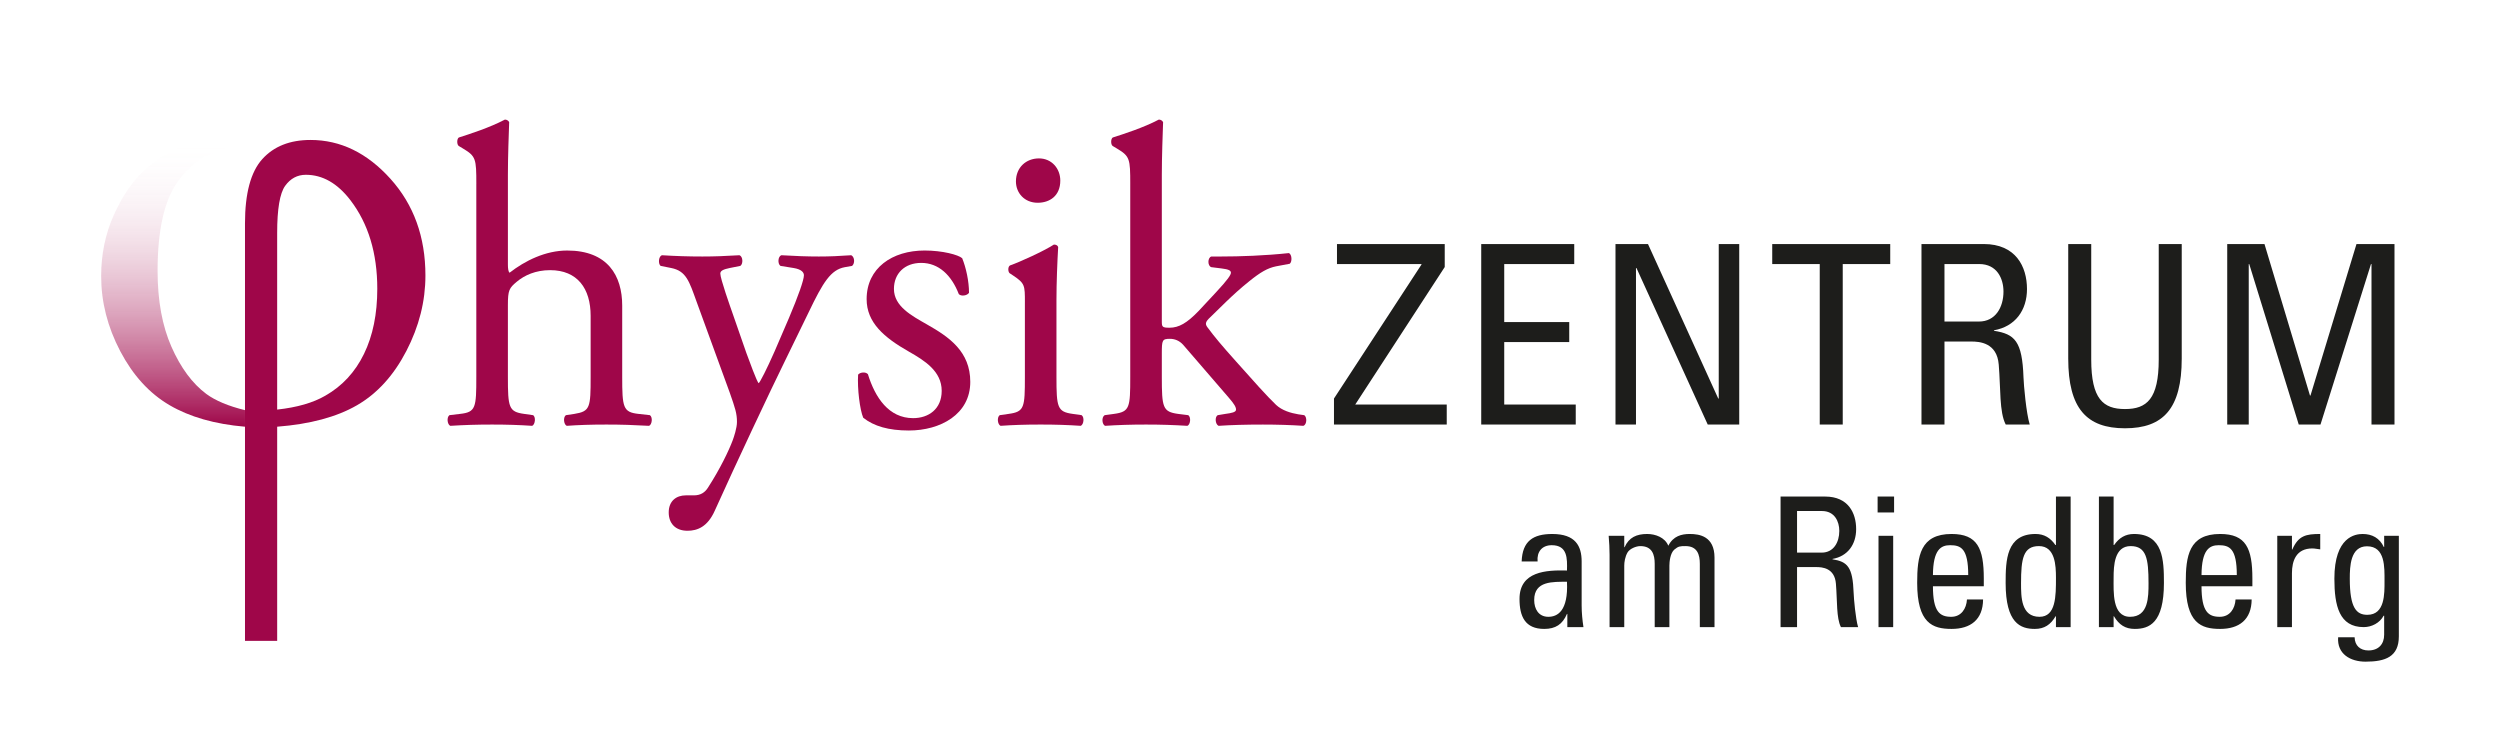
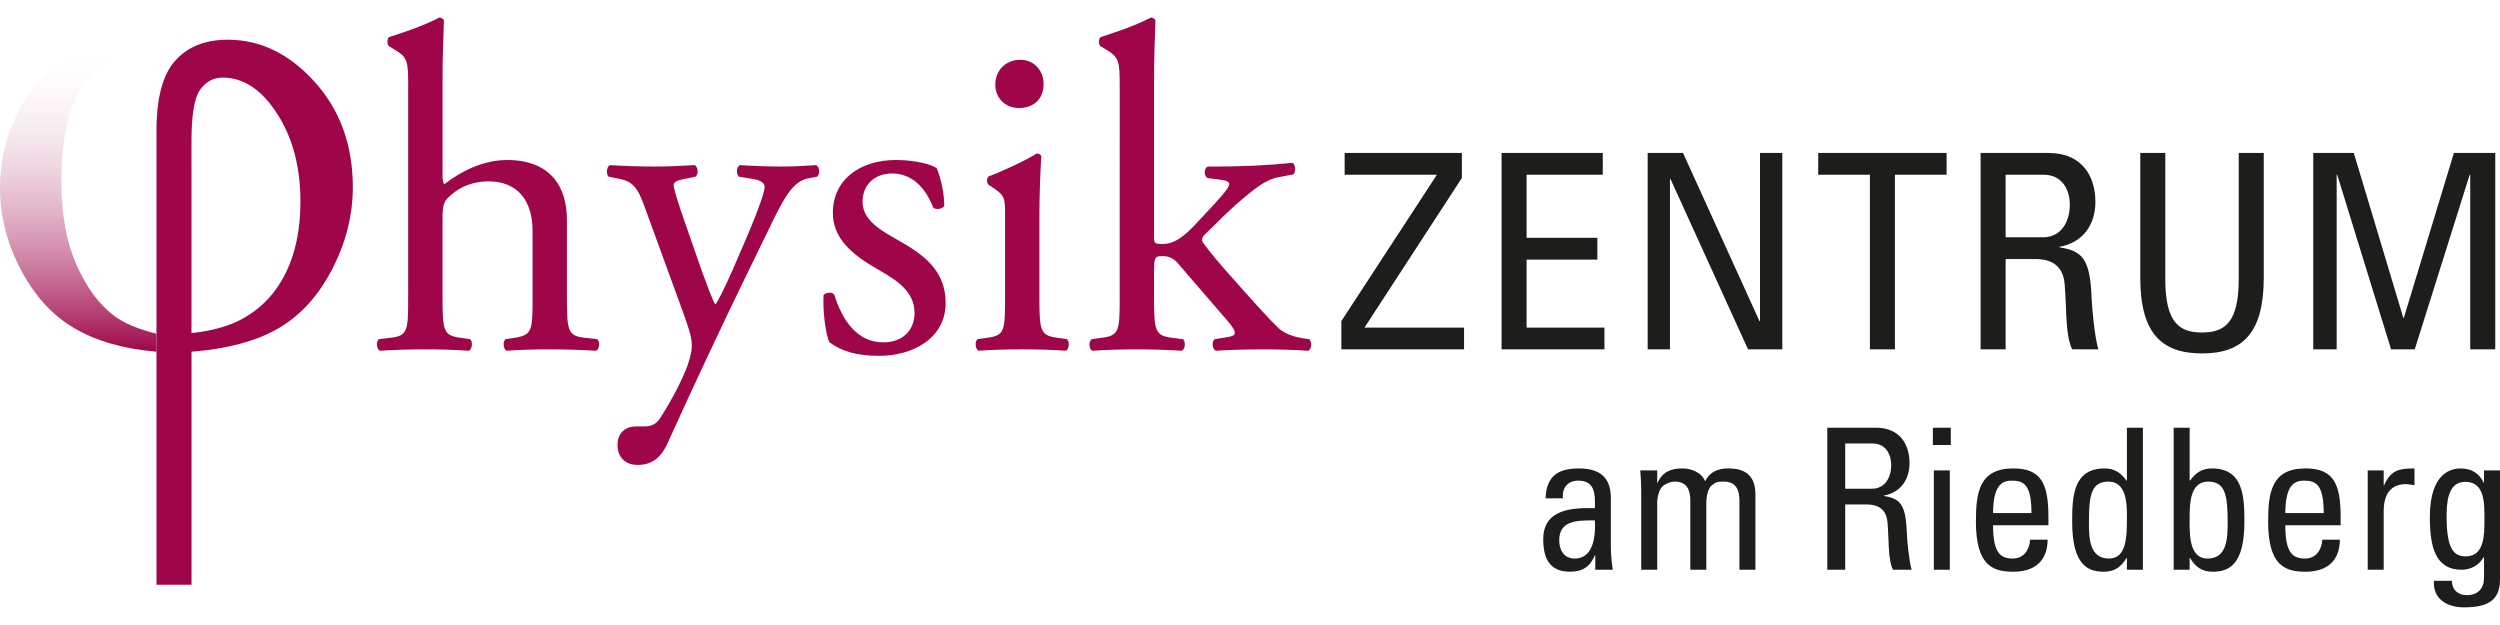
- <svg xmlns="http://www.w3.org/2000/svg" version="1.1" id="Ebene_1" x="0px" y="0px" width="370px" height="110px" viewBox="0 0 370 110" enable-background="new 0 0 370 110" xml:space="preserve">
+ <svg xmlns="http://www.w3.org/2000/svg" version="1.1" id="Ebene_1" x="0px" y="0px" width="340.057px" height="85px" viewBox="14.972 17.699 340.057 85" enable-background="new 14.972 17.699 340.057 85" xml:space="preserve">
  <g>
    <g>
-       <path fill="#1D1D1B" d="M231.965,90.859h-0.055c-0.662,1.553-1.695,2.221-3.365,2.221c-2.836,0-3.658-1.846-3.658-4.441    c0-4.096,3.977-4.283,7.023-4.203c0.055-1.793,0.08-3.746-2.252-3.746c-1.457,0-2.227,0.99-2.094,2.408h-2.359    c0.105-3.023,1.697-4.068,4.533-4.068c3.445,0,4.346,1.793,4.346,4.068v6.504c0,1.07,0.107,2.168,0.266,3.211h-2.385V90.859z     M227.061,88.799c0,1.311,0.637,2.488,2.094,2.488c1.326,0,2.969-0.83,2.756-5.191C229.844,86.121,227.061,85.936,227.061,88.799z     M244.896,92.813v-9.367c0-1.365-0.371-2.623-2.121-2.623c-0.662,0-1.564,0.402-1.881,0.91c-0.398,0.67-0.504,1.473-0.504,1.98    v9.1h-2.174V82.107c0-0.938-0.053-1.873-0.133-2.811h2.307v1.686h0.053c0.637-1.445,1.775-1.953,3.34-1.953    c1.219,0,2.623,0.508,3.127,1.74c0.742-1.445,1.961-1.74,3.182-1.74c1.404,0,3.656,0.322,3.656,3.506v10.277h-2.174v-9.367    c0-1.365-0.371-2.623-2.119-2.623c-0.822,0-1.061,0.027-1.645,0.51c-0.635,0.535-0.74,1.873-0.74,2.381v9.1H244.896z     M265.963,83.928v8.885h-2.439V73.49h6.6c3.393,0,4.586,2.408,4.586,4.816c0,2.275-1.246,4.016-3.498,4.416v0.055    c2.199,0.348,2.994,1.096,3.127,4.977c0.027,0.83,0.291,3.855,0.662,5.059h-2.543c-0.689-1.338-0.531-3.854-0.742-6.424    c-0.186-2.354-2.068-2.461-2.891-2.461H265.963z M265.963,81.787h3.656c1.75,0,2.598-1.527,2.598-3.213    c0-1.391-0.688-2.943-2.57-2.943h-3.684V81.787z M277.887,73.49h2.438v2.354h-2.438V73.49z M280.191,92.813h-2.172V79.297h2.172    V92.813z M286.074,86.764c0,3.773,1.008,4.523,2.705,4.523c1.484,0,2.252-1.203,2.332-2.568h2.385    c-0.025,2.996-1.855,4.361-4.664,4.361c-2.836,0-5.09-0.855-5.09-6.824c0-3.961,0.451-7.227,5.09-7.227    c3.816,0,4.77,2.115,4.77,6.584v1.15H286.074z M291.297,85.105c0-3.936-1.088-4.416-2.678-4.416c-1.377,0-2.518,0.668-2.545,4.416    H291.297z M304.281,73.49h2.174v19.322h-2.174v-1.605h-0.053c-0.742,1.258-1.67,1.873-3.074,1.873c-2.146,0-4.32-0.855-4.32-6.797    c0-3.373,0.105-7.254,4.426-7.254c1.271,0,2.199,0.563,2.941,1.633h0.08V73.49z M301.764,80.822c-2.332,0-2.65,1.873-2.65,5.486    c0,2.035,0,4.979,2.73,4.979c2.438,0,2.438-3.051,2.438-5.781C304.281,83.713,304.176,80.822,301.764,80.822z M312.814,92.813    h-2.174V73.49h2.174v7.172h0.078c0.742-1.07,1.67-1.633,2.943-1.633c4.32,0,4.426,3.881,4.426,7.254    c0,5.941-2.174,6.797-4.32,6.797c-1.404,0-2.332-0.615-3.074-1.873h-0.053V92.813z M315.252,91.287c2.73,0,2.73-2.943,2.73-4.979    c0-3.613-0.318-5.486-2.65-5.486c-2.412,0-2.518,2.891-2.518,4.684C312.814,87.566,312.574,91.287,315.252,91.287z     M325.824,86.764c0,3.773,1.008,4.523,2.705,4.523c1.484,0,2.252-1.203,2.332-2.568h2.385c-0.025,2.996-1.855,4.361-4.664,4.361    c-2.836,0-5.09-0.855-5.09-6.824c0-3.961,0.451-7.227,5.09-7.227c3.816,0,4.77,2.115,4.77,6.584v1.15H325.824z M331.047,85.105    c0-3.936-1.088-4.416-2.678-4.416c-1.377,0-2.518,0.668-2.545,4.416H331.047z M339.207,81.332h0.053    c0.902-2.063,2.016-2.303,4.135-2.303v2.275c-0.186-0.027-0.396-0.055-0.582-0.08c-0.186-0.027-0.371-0.055-0.584-0.055    c-2.412,0-3.021,1.848-3.021,3.668v7.975h-2.172V79.297h2.172V81.332z M352.855,79.297h2.174v14.881    c0,3.025-1.988,3.748-4.93,3.748c-2.227,0-4.24-1.125-4.055-3.613h2.438c0.027,1.258,0.848,1.953,2.041,1.953    c1.51,0,2.332-0.938,2.332-2.328v-2.811h-0.08c-0.557,1.07-1.775,1.686-2.941,1.686c-3.631,0-4.346-3.158-4.346-7.172    c0-6.209,3.1-6.611,4.188-6.611c1.404,0,2.518,0.615,3.127,1.928h0.053V79.297z M350.311,80.85c-2.465,0-2.543,2.998-2.543,4.791    c0,4.336,0.98,5.352,2.596,5.352c2.625,0,2.545-3.131,2.545-5.004C352.908,83.98,353.041,80.85,350.311,80.85z M213.82,39.521    l-13.246,20.352h13.543v2.959h-16.689v-3.848l12.951-19.833v-0.074h-12.506v-2.96h15.947V39.521z M219.221,62.832V36.117h13.766    v2.96h-10.361v8.585h9.621v2.96h-9.621v9.251h10.584v2.959H219.221z M257.406,36.117v26.715h-4.662l-10.545-23.163h-0.074v23.163    h-3.033V36.117h4.809l10.398,22.867h0.074V36.117H257.406z M279.754,36.117v2.96h-7.029v23.755h-3.404V39.077h-7.031v-2.96    H279.754z M287.783,50.548v12.284h-3.404V36.117h9.213c4.736,0,6.402,3.33,6.402,6.66c0,3.146-1.74,5.551-4.885,6.105v0.074    c3.072,0.481,4.182,1.518,4.367,6.883c0.037,1.146,0.406,5.328,0.924,6.992h-3.553c-0.961-1.85-0.738-5.328-1.035-8.88    c-0.26-3.256-2.887-3.404-4.033-3.404H287.783z M287.783,47.588h5.105c2.443,0,3.627-2.109,3.627-4.44    c0-1.924-0.963-4.07-3.59-4.07h-5.143V47.588z M306.098,36.117h3.404v17.095c0,5.847,1.775,7.327,4.996,7.327    c3.219,0,4.994-1.48,4.994-7.327V36.117h3.404v16.947c0,7.4-2.738,10.322-8.398,10.322c-5.662,0-8.4-2.922-8.4-10.322V36.117z     M332.813,62.832h-3.184V36.117h5.514l6.734,22.424h0.074l6.809-22.424h5.625v26.715h-3.404V39.077h-0.074l-7.475,23.755h-3.219    l-7.328-23.755h-0.072V62.832z" />
+       <path fill="#1D1D1B" d="M231.965,93.246h-0.055c-0.662,1.553-1.695,2.221-3.365,2.221c-2.836,0-3.657-1.846-3.657-4.441    c0-4.096,3.977-4.283,7.022-4.203c0.055-1.793,0.08-3.746-2.252-3.746c-1.457,0-2.227,0.99-2.094,2.408h-2.359    c0.105-3.022,1.697-4.068,4.533-4.068c3.445,0,4.346,1.793,4.346,4.068v6.504c0,1.07,0.107,2.168,0.267,3.211h-2.386V93.246    L231.965,93.246z M227.061,91.186c0,1.311,0.637,2.488,2.094,2.488c1.326,0,2.969-0.83,2.756-5.191    C229.844,88.508,227.061,88.322,227.061,91.186z M244.896,95.199v-9.367c0-1.364-0.371-2.623-2.121-2.623    c-0.662,0-1.564,0.402-1.881,0.91c-0.398,0.67-0.504,1.474-0.504,1.98v9.1h-2.175V84.494c0-0.938-0.053-1.873-0.133-2.812h2.308    v1.687h0.053c0.637-1.445,1.774-1.953,3.34-1.953c1.219,0,2.623,0.508,3.127,1.74c0.742-1.445,1.961-1.74,3.182-1.74    c1.404,0,3.656,0.322,3.656,3.506v10.277h-2.174v-9.367c0-1.365-0.371-2.623-2.119-2.623c-0.822,0-1.061,0.027-1.645,0.51    c-0.636,0.535-0.74,1.873-0.74,2.381v9.1H244.896z M265.963,86.314v8.885h-2.438V75.877h6.6c3.394,0,4.586,2.408,4.586,4.816    c0,2.274-1.246,4.016-3.498,4.416v0.055c2.199,0.348,2.994,1.096,3.127,4.977c0.027,0.83,0.291,3.855,0.662,5.059h-2.543    c-0.688-1.338-0.53-3.854-0.742-6.424c-0.186-2.354-2.067-2.461-2.891-2.461H265.963L265.963,86.314z M265.963,84.174h3.656    c1.75,0,2.598-1.527,2.598-3.213c0-1.391-0.688-2.943-2.569-2.943h-3.685V84.174z M277.887,75.877h2.438v2.354h-2.438V75.877z     M280.191,95.199h-2.172V81.684h2.172V95.199z M286.074,89.15c0,3.773,1.008,4.523,2.705,4.523c1.484,0,2.252-1.203,2.332-2.568    h2.385c-0.024,2.996-1.854,4.361-4.664,4.361c-2.836,0-5.09-0.855-5.09-6.824c0-3.961,0.451-7.227,5.09-7.227    c3.816,0,4.771,2.115,4.771,6.584v1.15H286.074L286.074,89.15z M291.297,87.492c0-3.937-1.088-4.416-2.678-4.416    c-1.377,0-2.518,0.668-2.545,4.416H291.297z M304.281,75.877h2.174v19.322h-2.174v-1.605h-0.053    c-0.742,1.258-1.67,1.873-3.074,1.873c-2.146,0-4.32-0.855-4.32-6.797c0-3.373,0.105-7.254,4.427-7.254    c1.271,0,2.198,0.563,2.94,1.633h0.08V75.877L304.281,75.877z M301.764,83.209c-2.332,0-2.65,1.873-2.65,5.486    c0,2.035,0,4.979,2.73,4.979c2.438,0,2.438-3.051,2.438-5.781C304.281,86.1,304.177,83.209,301.764,83.209z M312.814,95.199    h-2.174V75.877h2.174v7.172h0.078c0.742-1.07,1.67-1.633,2.943-1.633c4.319,0,4.426,3.881,4.426,7.254    c0,5.941-2.174,6.797-4.32,6.797c-1.404,0-2.332-0.615-3.074-1.873h-0.053V95.199L312.814,95.199z M315.253,93.674    c2.729,0,2.729-2.943,2.729-4.979c0-3.613-0.318-5.486-2.65-5.486c-2.411,0-2.518,2.891-2.518,4.684    C312.814,89.953,312.574,93.674,315.253,93.674z M325.824,89.15c0,3.773,1.008,4.523,2.705,4.523c1.484,0,2.252-1.203,2.332-2.568    h2.385c-0.024,2.996-1.854,4.361-4.664,4.361c-2.836,0-5.09-0.855-5.09-6.824c0-3.961,0.451-7.227,5.09-7.227    c3.816,0,4.771,2.115,4.771,6.584v1.15H325.824L325.824,89.15z M331.048,87.492c0-3.937-1.089-4.416-2.679-4.416    c-1.377,0-2.518,0.668-2.545,4.416H331.048z M339.207,83.719h0.054c0.901-2.063,2.016-2.303,4.135-2.303v2.275    c-0.186-0.027-0.396-0.056-0.582-0.08c-0.186-0.027-0.371-0.056-0.584-0.056c-2.412,0-3.021,1.849-3.021,3.668v7.976h-2.173    V81.684h2.173v2.035H339.207z M352.855,81.684h2.174v14.881c0,3.025-1.988,3.748-4.93,3.748c-2.228,0-4.24-1.125-4.055-3.613    h2.438c0.027,1.258,0.848,1.953,2.041,1.953c1.51,0,2.332-0.938,2.332-2.328v-2.811h-0.08c-0.557,1.07-1.774,1.686-2.94,1.686    c-3.632,0-4.347-3.158-4.347-7.172c0-6.209,3.101-6.611,4.188-6.611c1.403,0,2.518,0.615,3.127,1.929h0.053L352.855,81.684    L352.855,81.684z M350.311,83.236c-2.465,0-2.543,2.998-2.543,4.791c0,4.336,0.979,5.353,2.596,5.353    c2.625,0,2.545-3.132,2.545-5.005C352.908,86.367,353.041,83.236,350.311,83.236z M213.82,41.908L200.574,62.26h13.543v2.959    h-16.688v-3.848l12.95-19.833v-0.074h-12.506v-2.96h15.947V41.908L213.82,41.908z M219.221,65.219V38.504h13.766v2.96h-10.361    v8.585h9.621v2.96h-9.621v9.251h10.584v2.959H219.221z M257.406,38.504v26.715h-4.662l-10.545-23.163h-0.074v23.163h-3.033V38.504    h4.81l10.397,22.867h0.074V38.504H257.406z M279.754,38.504v2.96h-7.028v23.755h-3.404V41.464h-7.031v-2.96H279.754z     M287.783,52.935v12.284h-3.404V38.504h9.213c4.736,0,6.402,3.33,6.402,6.66c0,3.146-1.739,5.551-4.885,6.105v0.074    c3.072,0.481,4.182,1.518,4.367,6.883c0.037,1.146,0.406,5.328,0.924,6.992h-3.553c-0.961-1.851-0.738-5.328-1.035-8.88    c-0.26-3.256-2.888-3.404-4.033-3.404L287.783,52.935L287.783,52.935z M287.783,49.975h5.105c2.442,0,3.627-2.109,3.627-4.44    c0-1.924-0.963-4.07-3.591-4.07h-5.143L287.783,49.975L287.783,49.975z M306.098,38.504h3.404v17.095    c0,5.847,1.774,7.327,4.995,7.327c3.22,0,4.994-1.48,4.994-7.327V38.504h3.404v16.947c0,7.4-2.738,10.323-8.398,10.323    c-5.661,0-8.399-2.923-8.399-10.323V38.504L306.098,38.504z M332.813,65.219h-3.184V38.504h5.514l6.734,22.424h0.073l6.81-22.424    h5.625v26.715h-3.404V41.464h-0.074l-7.475,23.755h-3.219l-7.328-23.755h-0.072V65.219L332.813,65.219z" />
      <g>
        <g>
-           <path fill="#9F0649" d="M70.497,27.23c0-3.724-0.063-4.103-1.957-5.238l-0.631-0.379c-0.315-0.189-0.315-1.073,0-1.263      c1.578-0.505,4.545-1.452,6.817-2.651c0.253,0,0.505,0.126,0.631,0.379c-0.063,1.894-0.188,5.05-0.188,7.827v13.257      c0,0.568,0.063,1.072,0.252,1.199c2.272-1.768,5.303-3.283,8.522-3.283c5.996,0,8.143,3.725,8.143,8.145v10.541      c0,4.545,0.126,5.238,2.399,5.492l1.704,0.189c0.441,0.314,0.315,1.389-0.126,1.578c-2.272-0.127-4.104-0.189-6.313-0.189      c-2.273,0-4.167,0.063-5.871,0.189c-0.442-0.189-0.568-1.264-0.126-1.578l1.262-0.189c2.336-0.379,2.399-0.947,2.399-5.492      v-9.027c0-4.039-1.957-6.754-5.997-6.754c-2.146,0-3.787,0.758-4.924,1.705c-1.137,0.946-1.325,1.262-1.325,3.471v10.605      c0,4.545,0.126,5.176,2.398,5.492l1.325,0.189c0.442,0.252,0.316,1.389-0.126,1.578c-1.894-0.127-3.725-0.189-5.934-0.189      c-2.272,0-4.166,0.063-6.187,0.189c-0.441-0.189-0.568-1.264-0.126-1.578l1.578-0.189c2.335-0.254,2.398-0.947,2.398-5.492      V27.23z" />
+           <path fill="#9F0649" d="M70.497,29.617c0-3.724-0.063-4.103-1.957-5.238L67.909,24c-0.314-0.189-0.314-1.073,0-1.263      c1.578-0.505,4.545-1.452,6.817-2.651c0.253,0,0.505,0.126,0.631,0.379c-0.063,1.894-0.188,5.05-0.188,7.827v13.257      c0,0.568,0.063,1.072,0.252,1.199c2.272-1.768,5.304-3.283,8.522-3.283c5.996,0,8.143,3.725,8.143,8.145V58.15      c0,4.545,0.126,5.238,2.399,5.492l1.704,0.189c0.44,0.313,0.314,1.389-0.126,1.578c-2.272-0.127-4.104-0.189-6.313-0.189      c-2.272,0-4.167,0.063-5.871,0.189c-0.441-0.189-0.567-1.265-0.126-1.578l1.263-0.189c2.336-0.379,2.398-0.947,2.398-5.492      v-9.027c0-4.039-1.957-6.754-5.997-6.754c-2.146,0-3.787,0.758-4.924,1.705c-1.137,0.946-1.325,1.262-1.325,3.471V58.15      c0,4.545,0.126,5.176,2.398,5.492l1.325,0.189c0.441,0.252,0.315,1.389-0.126,1.578c-1.895-0.127-3.726-0.189-5.935-0.189      c-2.271,0-4.166,0.063-6.187,0.189c-0.441-0.189-0.568-1.265-0.126-1.578l1.578-0.189c2.335-0.254,2.397-0.947,2.397-5.492      V29.617H70.497z" />
        </g>
        <g>
-           <path fill="#9F0649" d="M98.97,75.838c0-1.705,1.137-2.525,2.525-2.525h1.199c1.01,0,1.642-0.441,2.083-1.137      c1.831-2.84,3.093-5.492,3.661-7.006c0.189-0.506,0.632-1.832,0.632-2.715c0-1.264-0.253-2.02-1.073-4.355l-4.924-13.509      c-1.073-2.967-1.516-4.481-3.725-4.924l-1.578-0.315c-0.379-0.316-0.315-1.389,0.189-1.578c2.02,0.126,3.914,0.189,5.997,0.189      c1.704,0,3.472-0.063,5.491-0.189c0.506,0.189,0.568,1.262,0.127,1.578l-1.578,0.315c-0.884,0.189-1.389,0.378-1.389,0.82      c0,0.758,1.451,4.86,1.83,5.935l2.021,5.807c0.379,1.01,1.578,4.355,1.83,4.482c0.189-0.127,1.199-2.084,2.336-4.672      l2.146-4.986c1.389-3.283,2.209-5.618,2.209-6.313c0-0.441-0.379-0.884-1.515-1.073l-1.957-0.315      c-0.442-0.316-0.379-1.389,0.126-1.578c2.021,0.126,3.914,0.189,5.556,0.189c1.578,0,3.029-0.063,4.797-0.189      c0.505,0.252,0.568,1.199,0.127,1.578l-1.073,0.189c-2.083,0.379-3.22,2.209-5.366,6.691l-3.535,7.259      c-2.083,4.229-7.259,15.214-10.353,22.093c-1.073,2.4-2.588,2.969-4.04,2.969C99.917,78.553,98.97,77.416,98.97,75.838z" />
+           <path fill="#9F0649" d="M98.97,78.225c0-1.705,1.137-2.525,2.524-2.525h1.199c1.01,0,1.642-0.44,2.083-1.137      c1.831-2.84,3.093-5.492,3.661-7.006c0.188-0.506,0.632-1.832,0.632-2.715c0-1.264-0.253-2.02-1.073-4.355l-4.924-13.509      c-1.073-2.967-1.516-4.481-3.725-4.924l-1.578-0.315c-0.379-0.316-0.315-1.389,0.188-1.578c2.021,0.126,3.914,0.189,5.997,0.189      c1.704,0,3.473-0.063,5.491-0.189c0.506,0.189,0.568,1.262,0.127,1.578l-1.578,0.315c-0.884,0.189-1.389,0.378-1.389,0.82      c0,0.758,1.451,4.86,1.83,5.935l2.021,5.807c0.379,1.009,1.578,4.355,1.83,4.482c0.189-0.127,1.199-2.084,2.336-4.672      l2.146-4.986c1.389-3.283,2.209-5.618,2.209-6.313c0-0.441-0.379-0.884-1.516-1.073l-1.957-0.315      c-0.441-0.316-0.379-1.389,0.126-1.578c2.021,0.126,3.914,0.189,5.557,0.189c1.578,0,3.028-0.063,4.797-0.189      c0.505,0.252,0.568,1.199,0.127,1.578l-1.073,0.189c-2.083,0.379-3.22,2.209-5.366,6.691l-3.534,7.259      c-2.083,4.229-7.26,15.214-10.354,22.093c-1.073,2.4-2.588,2.969-4.04,2.969C99.917,80.939,98.97,79.803,98.97,78.225z" />
        </g>
        <g>
-           <path fill="#9F0649" d="M142.403,38.215c0.568,1.389,1.011,3.409,1.011,5.113c-0.253,0.441-1.2,0.568-1.516,0.189      c-1.073-2.777-2.967-4.608-5.555-4.608c-2.462,0-4.04,1.578-4.04,3.851c0,2.588,2.651,3.977,4.86,5.24      c3.346,1.893,6.438,4.039,6.438,8.521c0,4.797-4.418,7.195-9.09,7.195c-2.967,0-5.176-0.631-6.754-1.893      c-0.505-1.199-0.884-4.293-0.758-6.377c0.315-0.379,1.136-0.441,1.452-0.063c1.073,3.473,3.093,6.502,6.691,6.502      c2.272,0,4.229-1.326,4.229-4.041c0-2.902-2.525-4.48-4.861-5.807c-3.661-2.082-6.249-4.292-6.249-7.764      c0-4.608,3.787-7.197,8.585-7.197C139.5,37.078,141.835,37.71,142.403,38.215z" />
+           <path fill="#9F0649" d="M142.403,40.602c0.568,1.389,1.011,3.409,1.011,5.113c-0.253,0.441-1.2,0.568-1.516,0.189      c-1.073-2.777-2.967-4.608-5.556-4.608c-2.462,0-4.039,1.578-4.039,3.851c0,2.588,2.65,3.977,4.859,5.24      c3.346,1.893,6.438,4.039,6.438,8.521c0,4.797-4.418,7.194-9.09,7.194c-2.968,0-5.177-0.631-6.755-1.894      c-0.505-1.198-0.884-4.293-0.758-6.377c0.315-0.379,1.137-0.44,1.452-0.063c1.073,3.473,3.093,6.502,6.691,6.502      c2.271,0,4.229-1.326,4.229-4.041c0-2.902-2.524-4.48-4.86-5.807c-3.661-2.082-6.249-4.292-6.249-7.764      c0-4.608,3.786-7.197,8.585-7.197C139.5,39.465,141.835,40.097,142.403,40.602z" />
        </g>
        <g>
-           <path fill="#9F0649" d="M151.685,44.717c0-2.462,0-2.777-1.705-3.914l-0.568-0.379c-0.252-0.252-0.252-0.946,0.063-1.136      c1.452-0.505,5.05-2.146,6.502-3.093c0.315,0,0.568,0.126,0.631,0.379c-0.126,2.209-0.252,5.238-0.252,7.827v11.362      c0,4.545,0.126,5.176,2.398,5.492l1.326,0.189c0.441,0.314,0.315,1.389-0.127,1.578c-1.894-0.127-3.724-0.189-5.934-0.189      c-2.272,0-4.166,0.063-5.934,0.189c-0.441-0.189-0.568-1.264-0.126-1.578l1.325-0.189c2.336-0.316,2.399-0.947,2.399-5.492      V44.717z" />
-           <path fill="#9F0649" d="M156.924,26.727c0,2.271-1.578,3.282-3.346,3.282c-1.957,0-3.22-1.452-3.22-3.156      c0-2.083,1.515-3.409,3.409-3.409C155.662,23.443,156.924,24.959,156.924,26.727z" />
+           <path fill="#9F0649" d="M151.685,47.104c0-2.462,0-2.777-1.705-3.914l-0.568-0.379c-0.252-0.252-0.252-0.946,0.063-1.136      c1.452-0.505,5.05-2.146,6.502-3.093c0.314,0,0.567,0.126,0.631,0.379c-0.126,2.209-0.252,5.238-0.252,7.827V58.15      c0,4.545,0.126,5.176,2.397,5.491l1.326,0.188c0.441,0.314,0.315,1.39-0.127,1.578c-1.894-0.127-3.724-0.188-5.934-0.188      c-2.272,0-4.166,0.063-5.935,0.188c-0.44-0.188-0.567-1.264-0.126-1.578l1.325-0.188c2.336-0.315,2.399-0.946,2.399-5.491      V47.104H151.685z" />
+           <path fill="#9F0649" d="M156.924,29.114c0,2.271-1.577,3.282-3.346,3.282c-1.957,0-3.22-1.452-3.22-3.156      c0-2.083,1.515-3.409,3.409-3.409C155.662,25.83,156.924,27.346,156.924,29.114z" />
        </g>
        <g>
-           <path fill="#9F0649" d="M167.278,27.23c0-3.724-0.063-4.103-1.957-5.238l-0.631-0.379c-0.315-0.189-0.315-1.073,0-1.263      c1.578-0.505,4.545-1.452,6.817-2.651c0.253,0,0.505,0.126,0.631,0.379c-0.063,1.894-0.188,5.05-0.188,7.827v21.652      c0,0.821,0.063,0.946,1.136,0.946c1.389,0,2.588-0.693,4.293-2.461l2.588-2.777c1.768-1.895,2.209-2.589,2.209-2.904      c0-0.316-0.315-0.505-1.389-0.631l-1.515-0.189c-0.568-0.189-0.568-1.389,0-1.578h1.452c2.777,0,6.502-0.127,10.036-0.506      c0.443,0.189,0.506,1.264,0.127,1.578l-2.02,0.379c-1.264,0.253-2.336,0.885-3.977,2.21c-2.462,1.956-4.608,4.229-5.744,5.302      c-0.758,0.695-0.821,1.011-0.442,1.516c1.073,1.451,2.083,2.651,4.229,5.05c2.462,2.776,4.67,5.239,5.934,6.438      c0.883,0.82,2.146,1.199,3.283,1.389l0.883,0.127c0.441,0.314,0.379,1.389-0.127,1.578c-1.83-0.127-3.977-0.189-5.996-0.189      c-2.525,0-4.735,0.063-6.565,0.189c-0.505-0.254-0.568-1.326-0.127-1.578l1.137-0.189c0.947-0.127,1.578-0.254,1.578-0.631      c0-0.379-0.253-0.822-1.073-1.768l-6.754-7.828c-0.568-0.631-1.263-0.884-1.957-0.884c-1.137,0-1.199,0.189-1.199,2.146v3.472      c0,4.545,0.126,5.176,2.398,5.492l1.515,0.189c0.442,0.314,0.315,1.389-0.126,1.578c-2.083-0.127-3.914-0.189-6.123-0.189      c-2.272,0-4.166,0.063-6.061,0.189c-0.441-0.189-0.567-1.264-0.063-1.578l1.389-0.189c2.335-0.316,2.398-0.947,2.398-5.492      V27.23z" />
+           <path fill="#9F0649" d="M167.278,29.617c0-3.724-0.063-4.103-1.957-5.238L164.69,24c-0.315-0.189-0.315-1.073,0-1.263      c1.578-0.505,4.545-1.452,6.816-2.651c0.254,0,0.506,0.126,0.632,0.379c-0.063,1.894-0.188,5.05-0.188,7.827v21.652      c0,0.821,0.063,0.946,1.136,0.946c1.39,0,2.588-0.693,4.293-2.461l2.588-2.777c1.769-1.895,2.209-2.589,2.209-2.904      c0-0.316-0.314-0.505-1.389-0.631l-1.515-0.189c-0.568-0.189-0.568-1.389,0-1.578h1.452c2.776,0,6.502-0.127,10.035-0.506      c0.443,0.189,0.507,1.264,0.128,1.578l-2.021,0.379c-1.264,0.253-2.336,0.885-3.977,2.21c-2.463,1.956-4.608,4.229-5.744,5.302      c-0.758,0.695-0.821,1.011-0.442,1.516c1.073,1.451,2.083,2.651,4.229,5.05c2.462,2.775,4.67,5.238,5.934,6.438      c0.883,0.82,2.146,1.199,3.283,1.389l0.883,0.127c0.441,0.314,0.379,1.39-0.127,1.578c-1.83-0.127-3.977-0.188-5.996-0.188      c-2.525,0-4.735,0.063-6.564,0.188c-0.506-0.254-0.568-1.326-0.128-1.578l1.138-0.188c0.946-0.127,1.578-0.254,1.578-0.631      c0-0.379-0.253-0.821-1.073-1.769l-6.754-7.828c-0.568-0.631-1.264-0.884-1.957-0.884c-1.137,0-1.199,0.189-1.199,2.146v3.472      c0,4.545,0.126,5.176,2.398,5.492l1.515,0.189c0.442,0.313,0.314,1.389-0.126,1.578c-2.083-0.127-3.914-0.189-6.123-0.189      c-2.272,0-4.166,0.063-6.062,0.189c-0.44-0.189-0.566-1.265-0.063-1.578l1.389-0.189c2.335-0.316,2.398-0.947,2.398-5.492      L167.278,29.617L167.278,29.617z" />
        </g>
      </g>
-       <path fill="#9F0649" d="M36.257,33.082c0-4.457,0.853-7.635,2.557-9.528s4.087-2.84,7.146-2.84c4.43,0,8.37,1.915,11.824,5.747    c3.453,3.832,5.179,8.604,5.179,14.314c0,3.817-0.939,7.539-2.819,11.167c-1.879,3.626-4.319,6.309-7.321,8.041    c-3.001,1.734-6.935,2.79-11.801,3.169v31.699h-4.764V33.082z M41.021,60.618c2.943-0.32,5.318-1.005,7.124-2.055    c2.507-1.427,4.415-3.49,5.726-6.184c1.312-2.695,1.967-5.907,1.967-9.638c0-5.274-1.325-9.646-3.977-13.112    c-1.922-2.506-4.123-3.76-6.6-3.76c-1.253,0-2.273,0.548-3.061,1.639c-0.786,1.094-1.18,3.418-1.18,6.972V60.618z" />
-       <linearGradient id="SVGID_1_" gradientUnits="userSpaceOnUse" x1="25.614" y1="63.152" x2="25.614" y2="20.714">
+       <path fill="#9F0649" d="M36.257,35.469c0-4.457,0.854-7.635,2.558-9.528c1.704-1.893,4.087-2.84,7.146-2.84    c4.431,0,8.37,1.915,11.824,5.747c3.453,3.832,5.179,8.604,5.179,14.314c0,3.817-0.938,7.539-2.818,11.167    c-1.879,3.626-4.319,6.309-7.321,8.041c-3.001,1.734-6.935,2.791-11.801,3.17v31.699h-4.765L36.257,35.469L36.257,35.469z     M41.021,63.005c2.942-0.32,5.317-1.005,7.124-2.056c2.507-1.426,4.415-3.49,5.726-6.184c1.313-2.695,1.967-5.907,1.967-9.638    c0-5.274-1.324-9.646-3.977-13.112c-1.922-2.506-4.123-3.76-6.6-3.76c-1.254,0-2.273,0.548-3.062,1.639    c-0.786,1.094-1.18,3.418-1.18,6.972L41.021,63.005L41.021,63.005z" />
+       <linearGradient id="SVGID_1_" gradientUnits="userSpaceOnUse" x1="307.096" y1="-359.558" x2="307.096" y2="-317.119" gradientTransform="matrix(1 0 0 -1 -281.4805 -294.0195)">
        <stop offset="0" style="stop-color:#9F0649" />
        <stop offset="1" style="stop-color:#FFFFFF;stop-opacity:0" />
      </linearGradient>
-       <path fill="url(#SVGID_1_)" d="M36.257,63.152c-4.457-0.379-8.181-1.441-11.167-3.19c-2.986-1.747-5.418-4.415-7.299-7.997    c-1.879-3.585-2.819-7.284-2.819-11.103c0-3.234,0.62-6.235,1.858-9.005c1.239-2.767,2.717-4.952,4.437-6.555    c1.719-1.603,3.489-2.746,5.31-3.432c1.823-0.685,4.058-1.07,6.71-1.157v1.66c-2.623,0.204-4.94,1.69-6.949,4.459    c-2.012,2.768-3.016,7.182-3.016,13.243c0,4.4,0.684,8.151,2.054,11.254c1.369,3.104,3.088,5.427,5.156,6.972    c1.341,0.99,3.25,1.792,5.726,2.404V63.152z" />
+       <path fill="url(#SVGID_1_)" d="M36.257,65.539c-4.457-0.379-8.181-1.441-11.167-3.19c-2.985-1.747-5.418-4.415-7.299-7.997    c-1.879-3.585-2.818-7.284-2.818-11.103c0-3.234,0.619-6.235,1.857-9.005c1.239-2.767,2.717-4.952,4.438-6.555    c1.719-1.603,3.488-2.746,5.31-3.432c1.823-0.685,4.058-1.07,6.71-1.157v1.66c-2.623,0.204-4.939,1.69-6.949,4.459    c-2.012,2.768-3.016,7.182-3.016,13.243c0,4.4,0.684,8.151,2.054,11.254c1.369,3.104,3.088,5.427,5.156,6.972    c1.341,0.99,3.25,1.792,5.726,2.404L36.257,65.539L36.257,65.539z" />
    </g>
-     <rect fill="none" width="370" height="110" />
  </g>
</svg>
